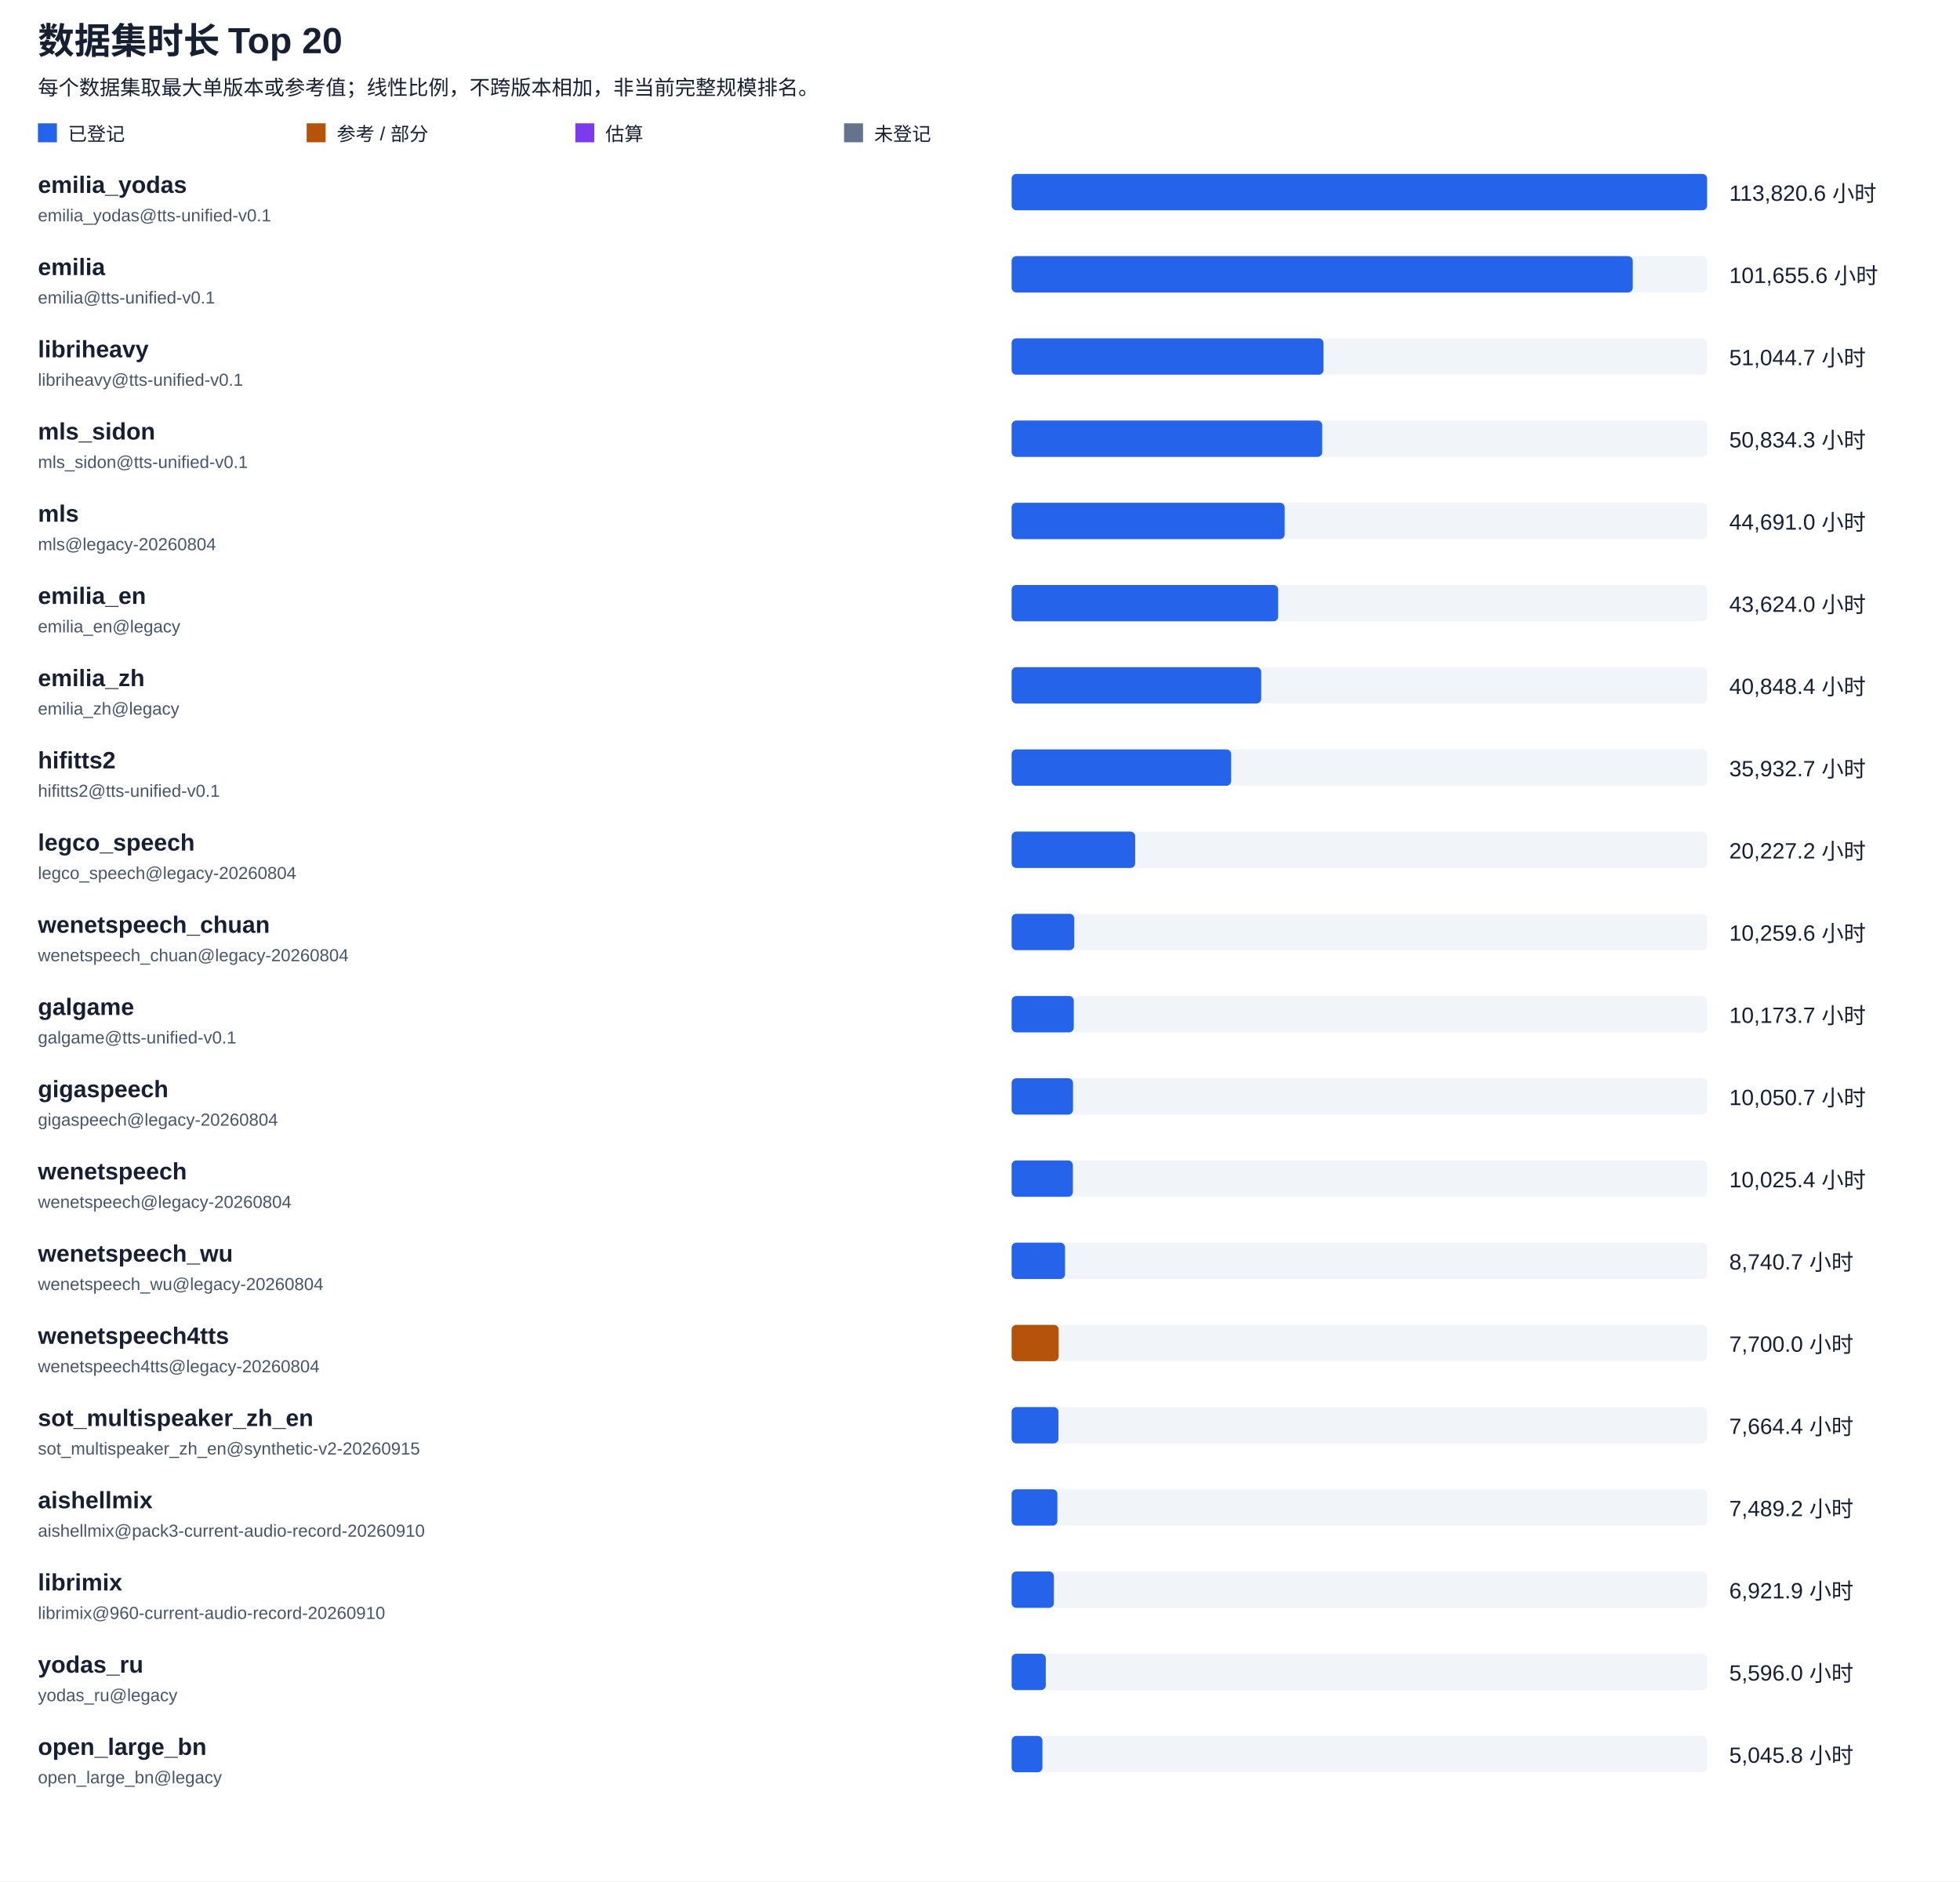
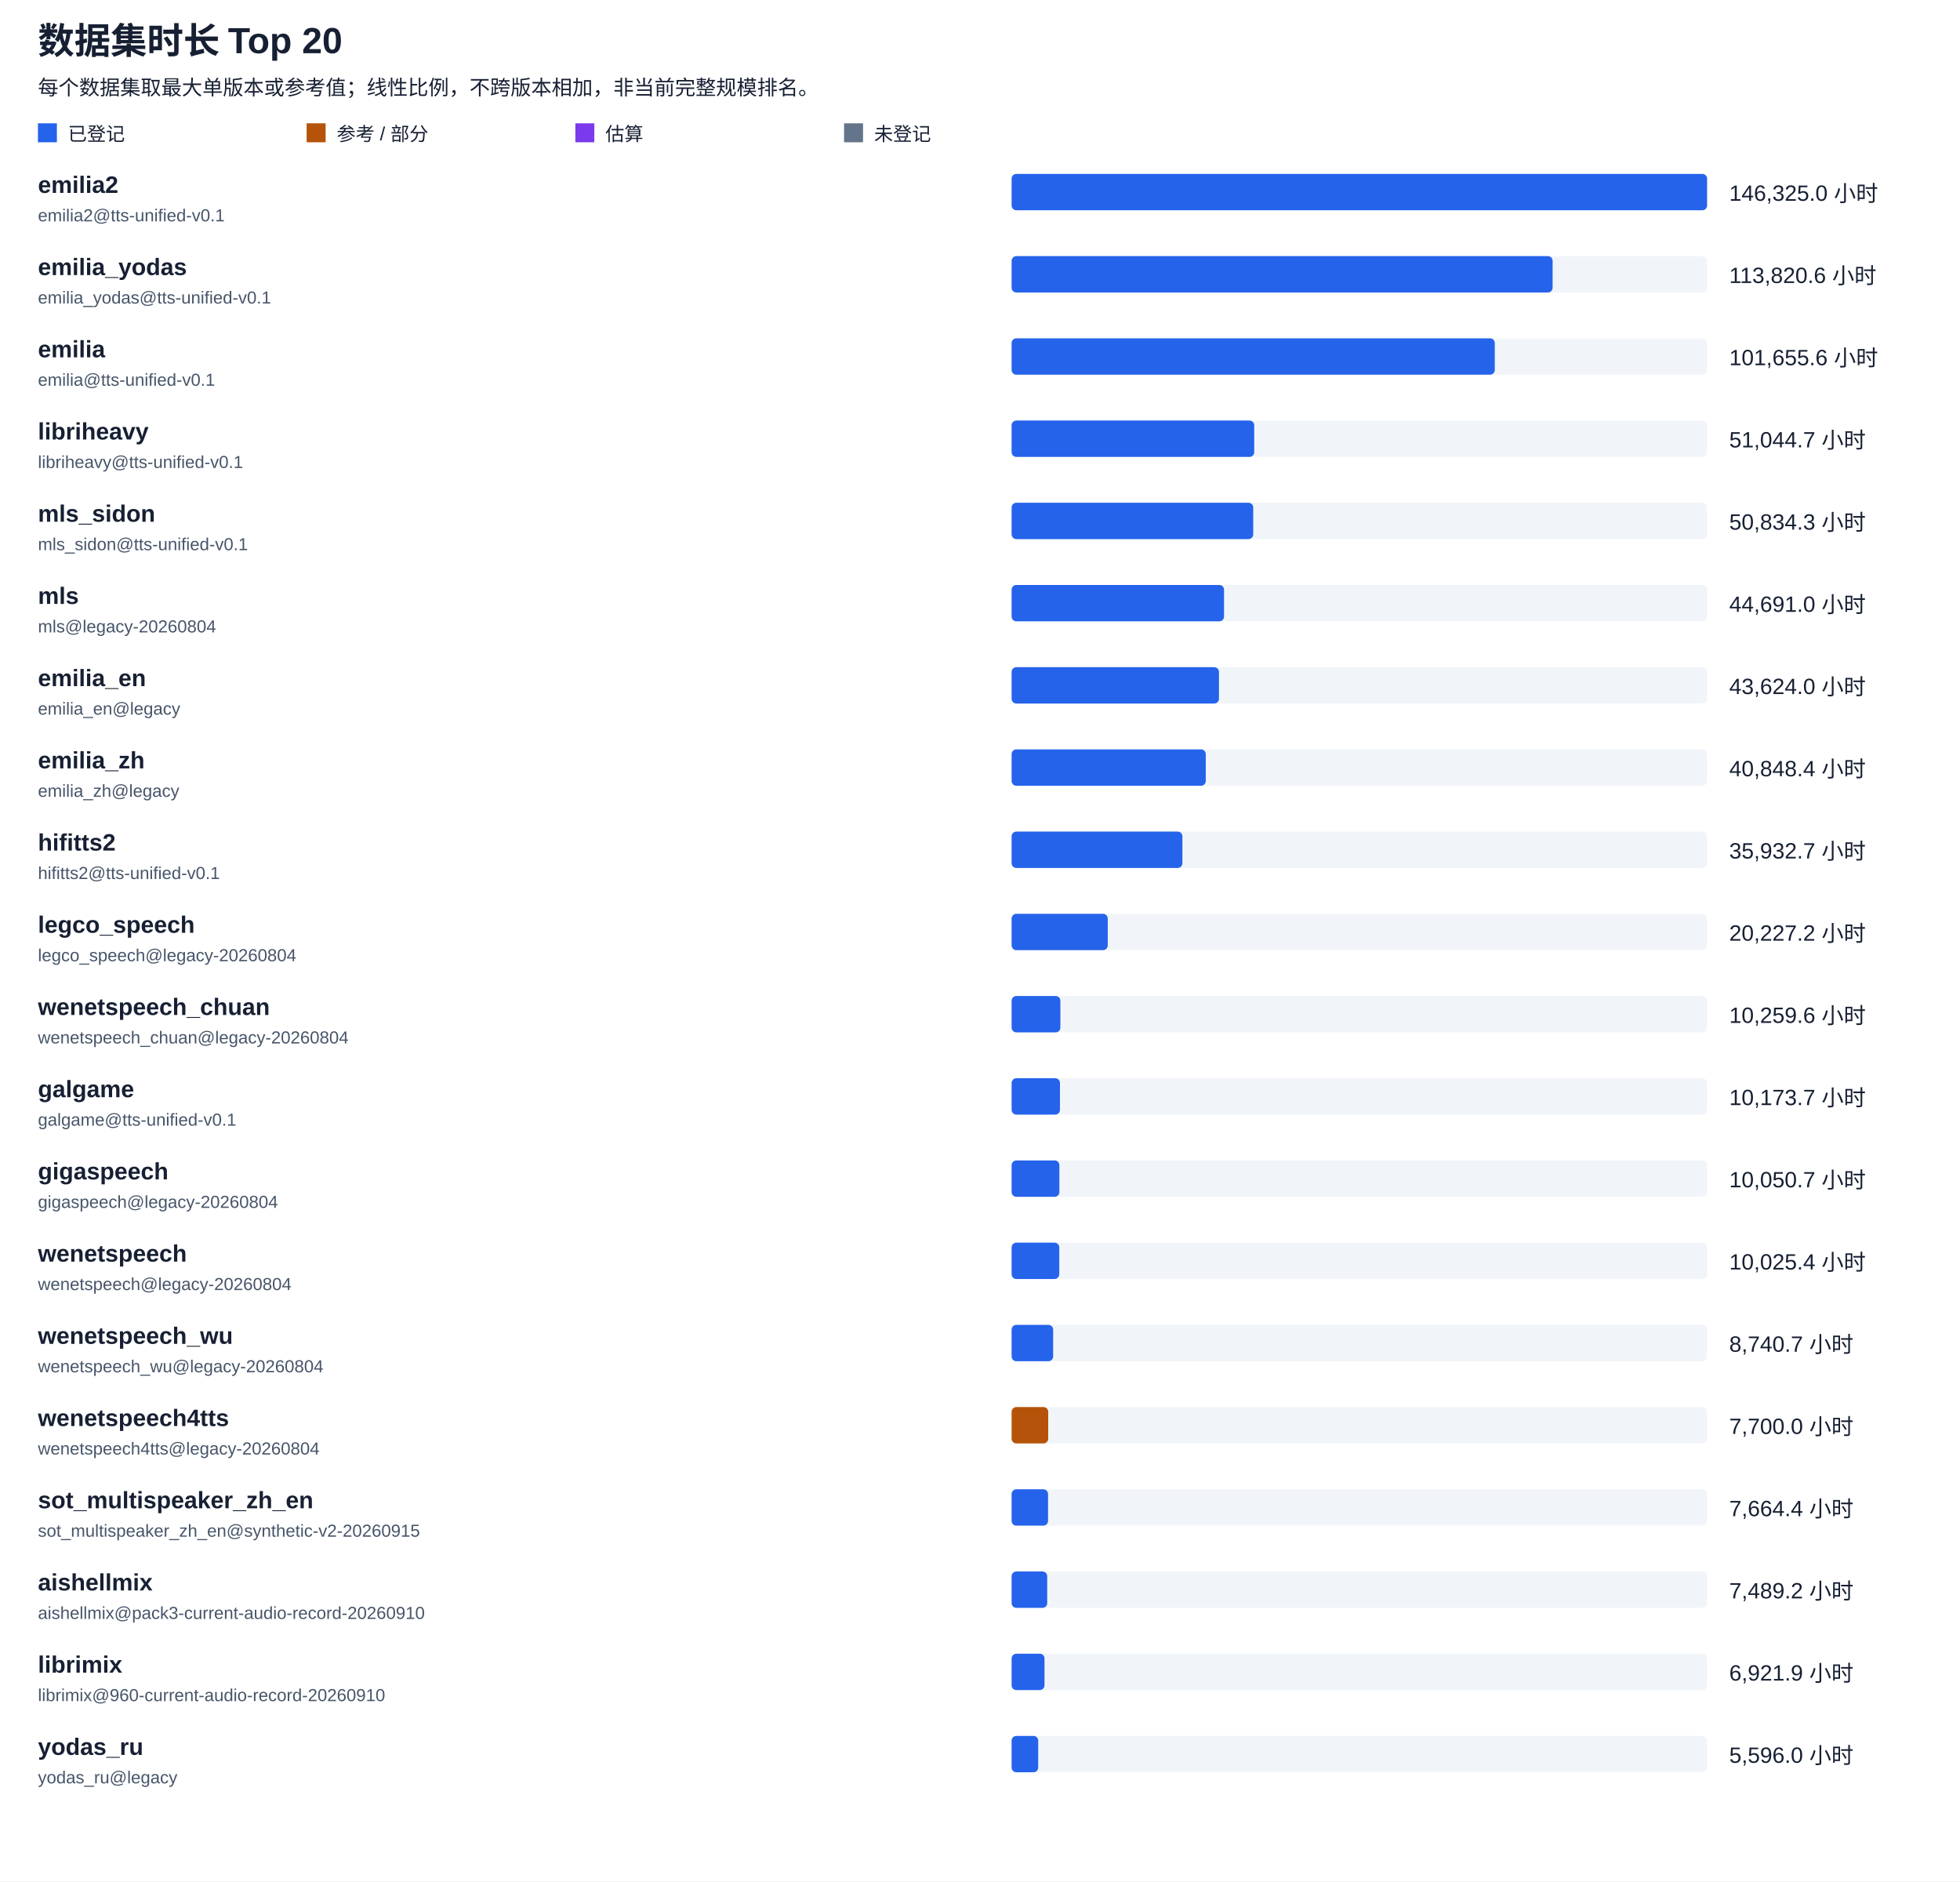
<svg xmlns="http://www.w3.org/2000/svg" width="1240" height="1190" viewBox="0 0 1240 1190" role="img" aria-labelledby="title desc">
  <rect width="100%" height="100%" fill="white" />
  <g font-family="Arial, Noto Sans CJK SC, Microsoft YaHei, sans-serif" fill="#172033">
    <text x="24" y="34" font-size="23" font-weight="700">数据集时长 Top 20</text>
    <text x="24" y="60" font-size="13">每个数据集取最大单版本或参考值；线性比例，不跨版本相加，非当前完整规模排名。</text>
    <rect x="24" y="78" width="12" height="12" fill="#2563eb" />
    <text x="43" y="89" font-size="12">已登记</text>
    <rect x="194" y="78" width="12" height="12" fill="#b45309" />
    <text x="213" y="89" font-size="12">参考 / 部分</text>
    <rect x="364" y="78" width="12" height="12" fill="#7c3aed" />
    <text x="383" y="89" font-size="12">估算</text>
    <rect x="534" y="78" width="12" height="12" fill="#64748b" />
    <text x="553" y="89" font-size="12">未登记</text>
-     <text x="24" y="122" font-size="15" font-weight="600">emilia_yodas</text>
-     <text x="24" y="140" font-size="11" fill="#475569">emilia_yodas@tts-unified-v0.1</text>
+     <text x="24" y="122" font-size="15" font-weight="600">emilia2</text>
+     <text x="24" y="140" font-size="11" fill="#475569">emilia2@tts-unified-v0.1</text>
    <rect x="640" y="110" width="440" height="23" rx="3" fill="#f1f5f9" />
    <rect x="640" y="110" width="440.00" height="23" rx="3" fill="#2563eb" />
-     <text x="1094" y="127" font-size="14">113,820.6 小时</text>
-     <text x="24" y="174" font-size="15" font-weight="600">emilia</text>
-     <text x="24" y="192" font-size="11" fill="#475569">emilia@tts-unified-v0.1</text>
+     <text x="1094" y="127" font-size="14">146,325.0 小时</text>
+     <text x="24" y="174" font-size="15" font-weight="600">emilia_yodas</text>
+     <text x="24" y="192" font-size="11" fill="#475569">emilia_yodas@tts-unified-v0.1</text>
    <rect x="640" y="162" width="440" height="23" rx="3" fill="#f1f5f9" />
-     <rect x="640" y="162" width="392.97" height="23" rx="3" fill="#2563eb" />
-     <text x="1094" y="179" font-size="14">101,655.6 小时</text>
-     <text x="24" y="226" font-size="15" font-weight="600">libriheavy</text>
-     <text x="24" y="244" font-size="11" fill="#475569">libriheavy@tts-unified-v0.1</text>
+     <rect x="640" y="162" width="342.26" height="23" rx="3" fill="#2563eb" />
+     <text x="1094" y="179" font-size="14">113,820.6 小时</text>
+     <text x="24" y="226" font-size="15" font-weight="600">emilia</text>
+     <text x="24" y="244" font-size="11" fill="#475569">emilia@tts-unified-v0.1</text>
    <rect x="640" y="214" width="440" height="23" rx="3" fill="#f1f5f9" />
-     <rect x="640" y="214" width="197.33" height="23" rx="3" fill="#2563eb" />
-     <text x="1094" y="231" font-size="14">51,044.7 小时</text>
-     <text x="24" y="278" font-size="15" font-weight="600">mls_sidon</text>
-     <text x="24" y="296" font-size="11" fill="#475569">mls_sidon@tts-unified-v0.1</text>
+     <rect x="640" y="214" width="305.68" height="23" rx="3" fill="#2563eb" />
+     <text x="1094" y="231" font-size="14">101,655.6 小时</text>
+     <text x="24" y="278" font-size="15" font-weight="600">libriheavy</text>
+     <text x="24" y="296" font-size="11" fill="#475569">libriheavy@tts-unified-v0.1</text>
    <rect x="640" y="266" width="440" height="23" rx="3" fill="#f1f5f9" />
-     <rect x="640" y="266" width="196.51" height="23" rx="3" fill="#2563eb" />
-     <text x="1094" y="283" font-size="14">50,834.3 小时</text>
-     <text x="24" y="330" font-size="15" font-weight="600">mls</text>
-     <text x="24" y="348" font-size="11" fill="#475569">mls@legacy-20260804</text>
+     <rect x="640" y="266" width="153.49" height="23" rx="3" fill="#2563eb" />
+     <text x="1094" y="283" font-size="14">51,044.7 小时</text>
+     <text x="24" y="330" font-size="15" font-weight="600">mls_sidon</text>
+     <text x="24" y="348" font-size="11" fill="#475569">mls_sidon@tts-unified-v0.1</text>
    <rect x="640" y="318" width="440" height="23" rx="3" fill="#f1f5f9" />
-     <rect x="640" y="318" width="172.76" height="23" rx="3" fill="#2563eb" />
-     <text x="1094" y="335" font-size="14">44,691.0 小时</text>
-     <text x="24" y="382" font-size="15" font-weight="600">emilia_en</text>
-     <text x="24" y="400" font-size="11" fill="#475569">emilia_en@legacy</text>
+     <rect x="640" y="318" width="152.86" height="23" rx="3" fill="#2563eb" />
+     <text x="1094" y="335" font-size="14">50,834.3 小时</text>
+     <text x="24" y="382" font-size="15" font-weight="600">mls</text>
+     <text x="24" y="400" font-size="11" fill="#475569">mls@legacy-20260804</text>
    <rect x="640" y="370" width="440" height="23" rx="3" fill="#f1f5f9" />
-     <rect x="640" y="370" width="168.64" height="23" rx="3" fill="#2563eb" />
-     <text x="1094" y="387" font-size="14">43,624.0 小时</text>
-     <text x="24" y="434" font-size="15" font-weight="600">emilia_zh</text>
-     <text x="24" y="452" font-size="11" fill="#475569">emilia_zh@legacy</text>
+     <rect x="640" y="370" width="134.39" height="23" rx="3" fill="#2563eb" />
+     <text x="1094" y="387" font-size="14">44,691.0 小时</text>
+     <text x="24" y="434" font-size="15" font-weight="600">emilia_en</text>
+     <text x="24" y="452" font-size="11" fill="#475569">emilia_en@legacy</text>
    <rect x="640" y="422" width="440" height="23" rx="3" fill="#f1f5f9" />
-     <rect x="640" y="422" width="157.91" height="23" rx="3" fill="#2563eb" />
-     <text x="1094" y="439" font-size="14">40,848.4 小时</text>
-     <text x="24" y="486" font-size="15" font-weight="600">hifitts2</text>
-     <text x="24" y="504" font-size="11" fill="#475569">hifitts2@tts-unified-v0.1</text>
+     <rect x="640" y="422" width="131.18" height="23" rx="3" fill="#2563eb" />
+     <text x="1094" y="439" font-size="14">43,624.0 小时</text>
+     <text x="24" y="486" font-size="15" font-weight="600">emilia_zh</text>
+     <text x="24" y="504" font-size="11" fill="#475569">emilia_zh@legacy</text>
    <rect x="640" y="474" width="440" height="23" rx="3" fill="#f1f5f9" />
-     <rect x="640" y="474" width="138.91" height="23" rx="3" fill="#2563eb" />
-     <text x="1094" y="491" font-size="14">35,932.7 小时</text>
-     <text x="24" y="538" font-size="15" font-weight="600">legco_speech</text>
-     <text x="24" y="556" font-size="11" fill="#475569">legco_speech@legacy-20260804</text>
+     <rect x="640" y="474" width="122.83" height="23" rx="3" fill="#2563eb" />
+     <text x="1094" y="491" font-size="14">40,848.4 小时</text>
+     <text x="24" y="538" font-size="15" font-weight="600">hifitts2</text>
+     <text x="24" y="556" font-size="11" fill="#475569">hifitts2@tts-unified-v0.1</text>
    <rect x="640" y="526" width="440" height="23" rx="3" fill="#f1f5f9" />
-     <rect x="640" y="526" width="78.19" height="23" rx="3" fill="#2563eb" />
-     <text x="1094" y="543" font-size="14">20,227.2 小时</text>
-     <text x="24" y="590" font-size="15" font-weight="600">wenetspeech_chuan</text>
-     <text x="24" y="608" font-size="11" fill="#475569">wenetspeech_chuan@legacy-20260804</text>
+     <rect x="640" y="526" width="108.05" height="23" rx="3" fill="#2563eb" />
+     <text x="1094" y="543" font-size="14">35,932.7 小时</text>
+     <text x="24" y="590" font-size="15" font-weight="600">legco_speech</text>
+     <text x="24" y="608" font-size="11" fill="#475569">legco_speech@legacy-20260804</text>
    <rect x="640" y="578" width="440" height="23" rx="3" fill="#f1f5f9" />
-     <rect x="640" y="578" width="39.66" height="23" rx="3" fill="#2563eb" />
-     <text x="1094" y="595" font-size="14">10,259.6 小时</text>
-     <text x="24" y="642" font-size="15" font-weight="600">galgame</text>
-     <text x="24" y="660" font-size="11" fill="#475569">galgame@tts-unified-v0.1</text>
+     <rect x="640" y="578" width="60.82" height="23" rx="3" fill="#2563eb" />
+     <text x="1094" y="595" font-size="14">20,227.2 小时</text>
+     <text x="24" y="642" font-size="15" font-weight="600">wenetspeech_chuan</text>
+     <text x="24" y="660" font-size="11" fill="#475569">wenetspeech_chuan@legacy-20260804</text>
    <rect x="640" y="630" width="440" height="23" rx="3" fill="#f1f5f9" />
-     <rect x="640" y="630" width="39.33" height="23" rx="3" fill="#2563eb" />
-     <text x="1094" y="647" font-size="14">10,173.7 小时</text>
-     <text x="24" y="694" font-size="15" font-weight="600">gigaspeech</text>
-     <text x="24" y="712" font-size="11" fill="#475569">gigaspeech@legacy-20260804</text>
+     <rect x="640" y="630" width="30.85" height="23" rx="3" fill="#2563eb" />
+     <text x="1094" y="647" font-size="14">10,259.6 小时</text>
+     <text x="24" y="694" font-size="15" font-weight="600">galgame</text>
+     <text x="24" y="712" font-size="11" fill="#475569">galgame@tts-unified-v0.1</text>
    <rect x="640" y="682" width="440" height="23" rx="3" fill="#f1f5f9" />
-     <rect x="640" y="682" width="38.85" height="23" rx="3" fill="#2563eb" />
-     <text x="1094" y="699" font-size="14">10,050.7 小时</text>
-     <text x="24" y="746" font-size="15" font-weight="600">wenetspeech</text>
-     <text x="24" y="764" font-size="11" fill="#475569">wenetspeech@legacy-20260804</text>
+     <rect x="640" y="682" width="30.59" height="23" rx="3" fill="#2563eb" />
+     <text x="1094" y="699" font-size="14">10,173.7 小时</text>
+     <text x="24" y="746" font-size="15" font-weight="600">gigaspeech</text>
+     <text x="24" y="764" font-size="11" fill="#475569">gigaspeech@legacy-20260804</text>
    <rect x="640" y="734" width="440" height="23" rx="3" fill="#f1f5f9" />
-     <rect x="640" y="734" width="38.76" height="23" rx="3" fill="#2563eb" />
-     <text x="1094" y="751" font-size="14">10,025.4 小时</text>
-     <text x="24" y="798" font-size="15" font-weight="600">wenetspeech_wu</text>
-     <text x="24" y="816" font-size="11" fill="#475569">wenetspeech_wu@legacy-20260804</text>
+     <rect x="640" y="734" width="30.22" height="23" rx="3" fill="#2563eb" />
+     <text x="1094" y="751" font-size="14">10,050.7 小时</text>
+     <text x="24" y="798" font-size="15" font-weight="600">wenetspeech</text>
+     <text x="24" y="816" font-size="11" fill="#475569">wenetspeech@legacy-20260804</text>
    <rect x="640" y="786" width="440" height="23" rx="3" fill="#f1f5f9" />
-     <rect x="640" y="786" width="33.79" height="23" rx="3" fill="#2563eb" />
-     <text x="1094" y="803" font-size="14">8,740.7 小时</text>
-     <text x="24" y="850" font-size="15" font-weight="600">wenetspeech4tts</text>
-     <text x="24" y="868" font-size="11" fill="#475569">wenetspeech4tts@legacy-20260804</text>
+     <rect x="640" y="786" width="30.15" height="23" rx="3" fill="#2563eb" />
+     <text x="1094" y="803" font-size="14">10,025.4 小时</text>
+     <text x="24" y="850" font-size="15" font-weight="600">wenetspeech_wu</text>
+     <text x="24" y="868" font-size="11" fill="#475569">wenetspeech_wu@legacy-20260804</text>
    <rect x="640" y="838" width="440" height="23" rx="3" fill="#f1f5f9" />
-     <rect x="640" y="838" width="29.77" height="23" rx="3" fill="#b45309" />
-     <text x="1094" y="855" font-size="14">7,700.0 小时</text>
-     <text x="24" y="902" font-size="15" font-weight="600">sot_multispeaker_zh_en</text>
-     <text x="24" y="920" font-size="11" fill="#475569">sot_multispeaker_zh_en@synthetic-v2-20260915</text>
+     <rect x="640" y="838" width="26.28" height="23" rx="3" fill="#2563eb" />
+     <text x="1094" y="855" font-size="14">8,740.7 小时</text>
+     <text x="24" y="902" font-size="15" font-weight="600">wenetspeech4tts</text>
+     <text x="24" y="920" font-size="11" fill="#475569">wenetspeech4tts@legacy-20260804</text>
    <rect x="640" y="890" width="440" height="23" rx="3" fill="#f1f5f9" />
-     <rect x="640" y="890" width="29.63" height="23" rx="3" fill="#2563eb" />
-     <text x="1094" y="907" font-size="14">7,664.4 小时</text>
-     <text x="24" y="954" font-size="15" font-weight="600">aishellmix</text>
-     <text x="24" y="972" font-size="11" fill="#475569">aishellmix@pack3-current-audio-record-20260910</text>
+     <rect x="640" y="890" width="23.15" height="23" rx="3" fill="#b45309" />
+     <text x="1094" y="907" font-size="14">7,700.0 小时</text>
+     <text x="24" y="954" font-size="15" font-weight="600">sot_multispeaker_zh_en</text>
+     <text x="24" y="972" font-size="11" fill="#475569">sot_multispeaker_zh_en@synthetic-v2-20260915</text>
    <rect x="640" y="942" width="440" height="23" rx="3" fill="#f1f5f9" />
-     <rect x="640" y="942" width="28.95" height="23" rx="3" fill="#2563eb" />
-     <text x="1094" y="959" font-size="14">7,489.2 小时</text>
-     <text x="24" y="1006" font-size="15" font-weight="600">librimix</text>
-     <text x="24" y="1024" font-size="11" fill="#475569">librimix@960-current-audio-record-20260910</text>
+     <rect x="640" y="942" width="23.05" height="23" rx="3" fill="#2563eb" />
+     <text x="1094" y="959" font-size="14">7,664.4 小时</text>
+     <text x="24" y="1006" font-size="15" font-weight="600">aishellmix</text>
+     <text x="24" y="1024" font-size="11" fill="#475569">aishellmix@pack3-current-audio-record-20260910</text>
    <rect x="640" y="994" width="440" height="23" rx="3" fill="#f1f5f9" />
-     <rect x="640" y="994" width="26.76" height="23" rx="3" fill="#2563eb" />
-     <text x="1094" y="1011" font-size="14">6,921.9 小时</text>
-     <text x="24" y="1058" font-size="15" font-weight="600">yodas_ru</text>
-     <text x="24" y="1076" font-size="11" fill="#475569">yodas_ru@legacy</text>
+     <rect x="640" y="994" width="22.52" height="23" rx="3" fill="#2563eb" />
+     <text x="1094" y="1011" font-size="14">7,489.2 小时</text>
+     <text x="24" y="1058" font-size="15" font-weight="600">librimix</text>
+     <text x="24" y="1076" font-size="11" fill="#475569">librimix@960-current-audio-record-20260910</text>
    <rect x="640" y="1046" width="440" height="23" rx="3" fill="#f1f5f9" />
-     <rect x="640" y="1046" width="21.63" height="23" rx="3" fill="#2563eb" />
-     <text x="1094" y="1063" font-size="14">5,596.0 小时</text>
-     <text x="24" y="1110" font-size="15" font-weight="600">open_large_bn</text>
-     <text x="24" y="1128" font-size="11" fill="#475569">open_large_bn@legacy</text>
+     <rect x="640" y="1046" width="20.81" height="23" rx="3" fill="#2563eb" />
+     <text x="1094" y="1063" font-size="14">6,921.9 小时</text>
+     <text x="24" y="1110" font-size="15" font-weight="600">yodas_ru</text>
+     <text x="24" y="1128" font-size="11" fill="#475569">yodas_ru@legacy</text>
    <rect x="640" y="1098" width="440" height="23" rx="3" fill="#f1f5f9" />
-     <rect x="640" y="1098" width="19.51" height="23" rx="3" fill="#2563eb" />
-     <text x="1094" y="1115" font-size="14">5,045.8 小时</text>
+     <rect x="640" y="1098" width="16.83" height="23" rx="3" fill="#2563eb" />
+     <text x="1094" y="1115" font-size="14">5,596.0 小时</text>
  </g>
</svg>
